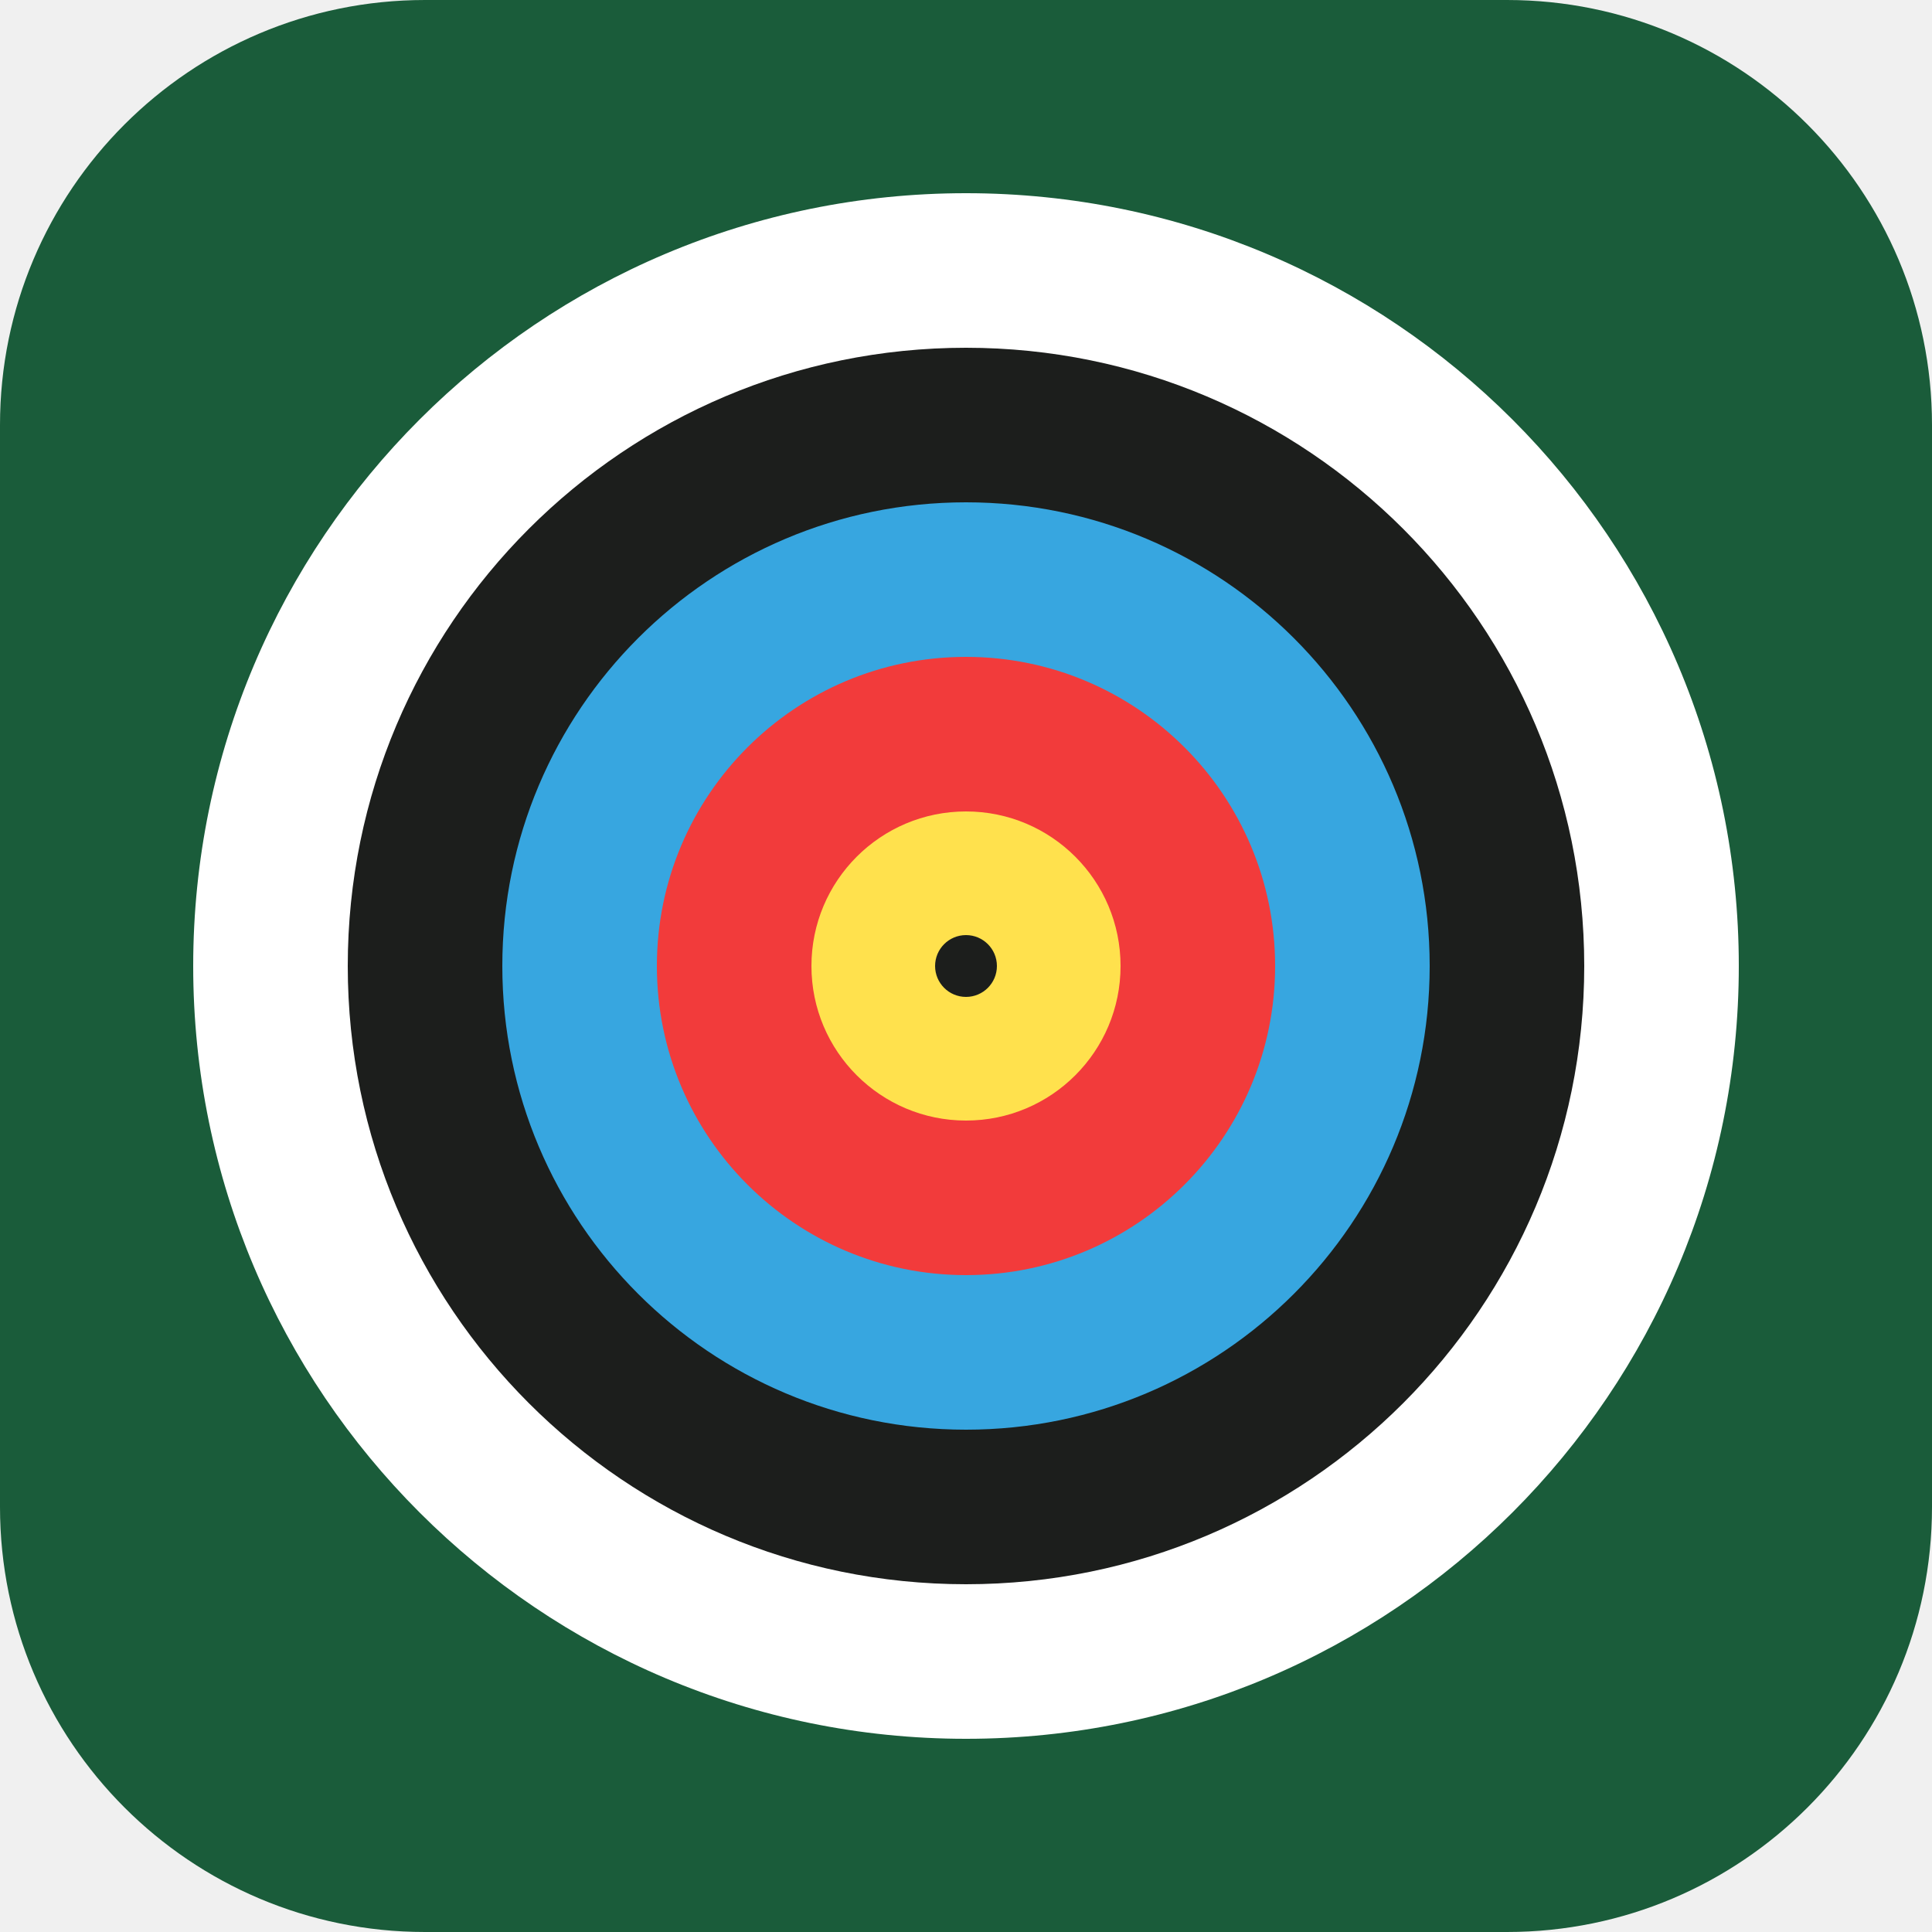
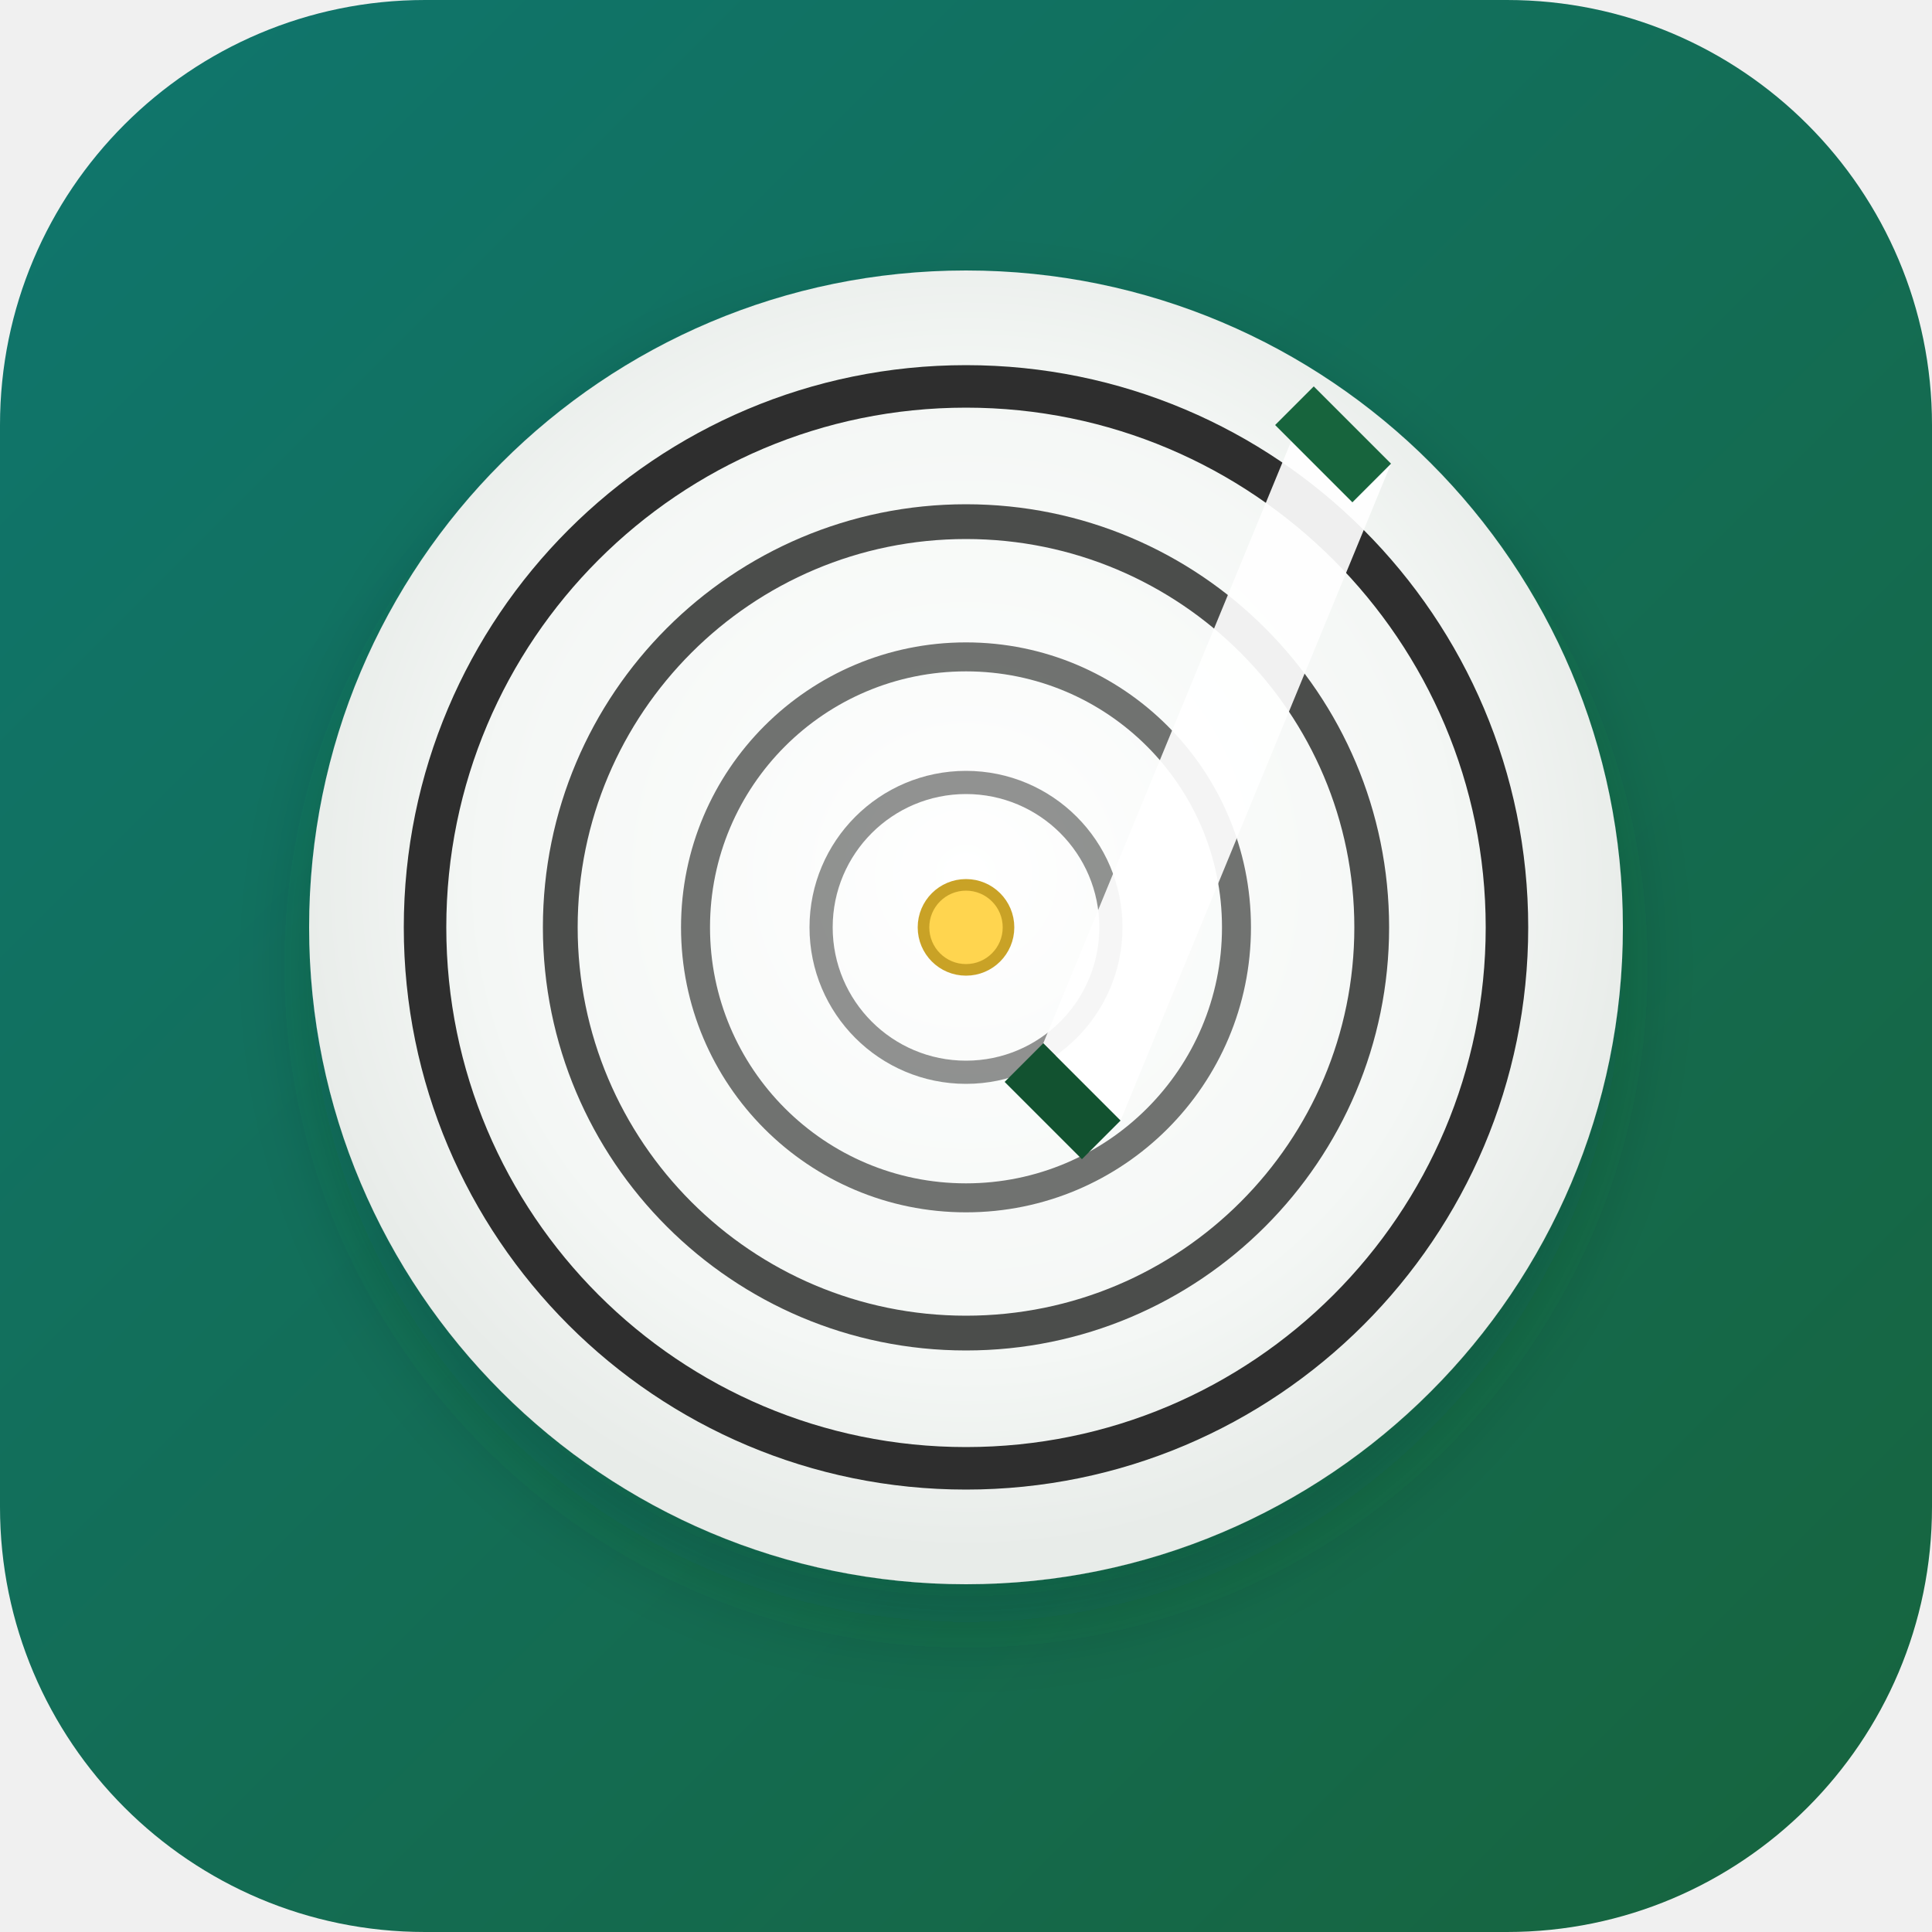
- <svg xmlns="http://www.w3.org/2000/svg" viewBox="0 0 100 100">
-   <rect width="100" height="100" rx="22" fill="#1a5c3a" />
-   <circle cx="50" cy="50" r="40" fill="#ffffff" />
-   <circle cx="50" cy="50" r="32" fill="#1c1e1c" />
-   <circle cx="50" cy="50" r="24" fill="#37a6e0" />
-   <circle cx="50" cy="50" r="16" fill="#f23b3b" />
-   <circle cx="50" cy="50" r="8" fill="#ffe14d" />
-   <circle cx="50" cy="50" r="1.6" fill="#1c1e1c" />
+ <svg xmlns="http://www.w3.org/2000/svg" viewBox="0 0 100 100" role="img" aria-label="的ノート">
+   <defs>
+     <linearGradient id="bg" x1="0" y1="0" x2="1" y2="1">
+       <stop offset="0%" stop-color="#0f766e" />
+       <stop offset="100%" stop-color="#17643d" />
+     </linearGradient>
+     <radialGradient id="face" cx="50%" cy="46%" r="52%">
+       <stop offset="0%" stop-color="#ffffff" />
+       <stop offset="72%" stop-color="#f4f7f5" />
+       <stop offset="100%" stop-color="#e8ece9" />
+     </radialGradient>
+     <filter id="soft" x="-20%" y="-20%" width="140%" height="140%">
+       <feDropShadow dx="0" dy="2" stdDeviation="2" flood-color="#0a3d28" flood-opacity=".22" />
+     </filter>
+   </defs>
+   <rect width="100" height="100" rx="22" fill="url(#bg)" />
+   <g filter="url(#soft)">
+     <circle cx="50" cy="48" r="34" fill="url(#face)" />
+     <circle cx="50" cy="48" r="28" fill="none" stroke="#1c1e1c" stroke-width="2.2" opacity=".92" />
+     <circle cx="50" cy="48" r="21" fill="none" stroke="#1c1e1c" stroke-width="1.8" opacity=".78" />
+     <circle cx="50" cy="48" r="14" fill="none" stroke="#1c1e1c" stroke-width="1.5" opacity=".62" />
+     <circle cx="50" cy="48" r="7.5" fill="none" stroke="#1c1e1c" stroke-width="1.2" opacity=".48" />
+     <circle cx="50" cy="48" r="2.2" fill="#ffd54f" stroke="#c9a227" stroke-width=".6" />
+   </g>
+   <path d="M72 24 L58 58 L54 54 L68 20 Z" fill="#ffffff" opacity=".92" />
+   <path d="M68 20 L72 24 L70 26 L66 22 Z" fill="#17643d" />
+   <path d="M54 54 L58 58 L56 60 L52 56 Z" fill="#125230" />
</svg>
